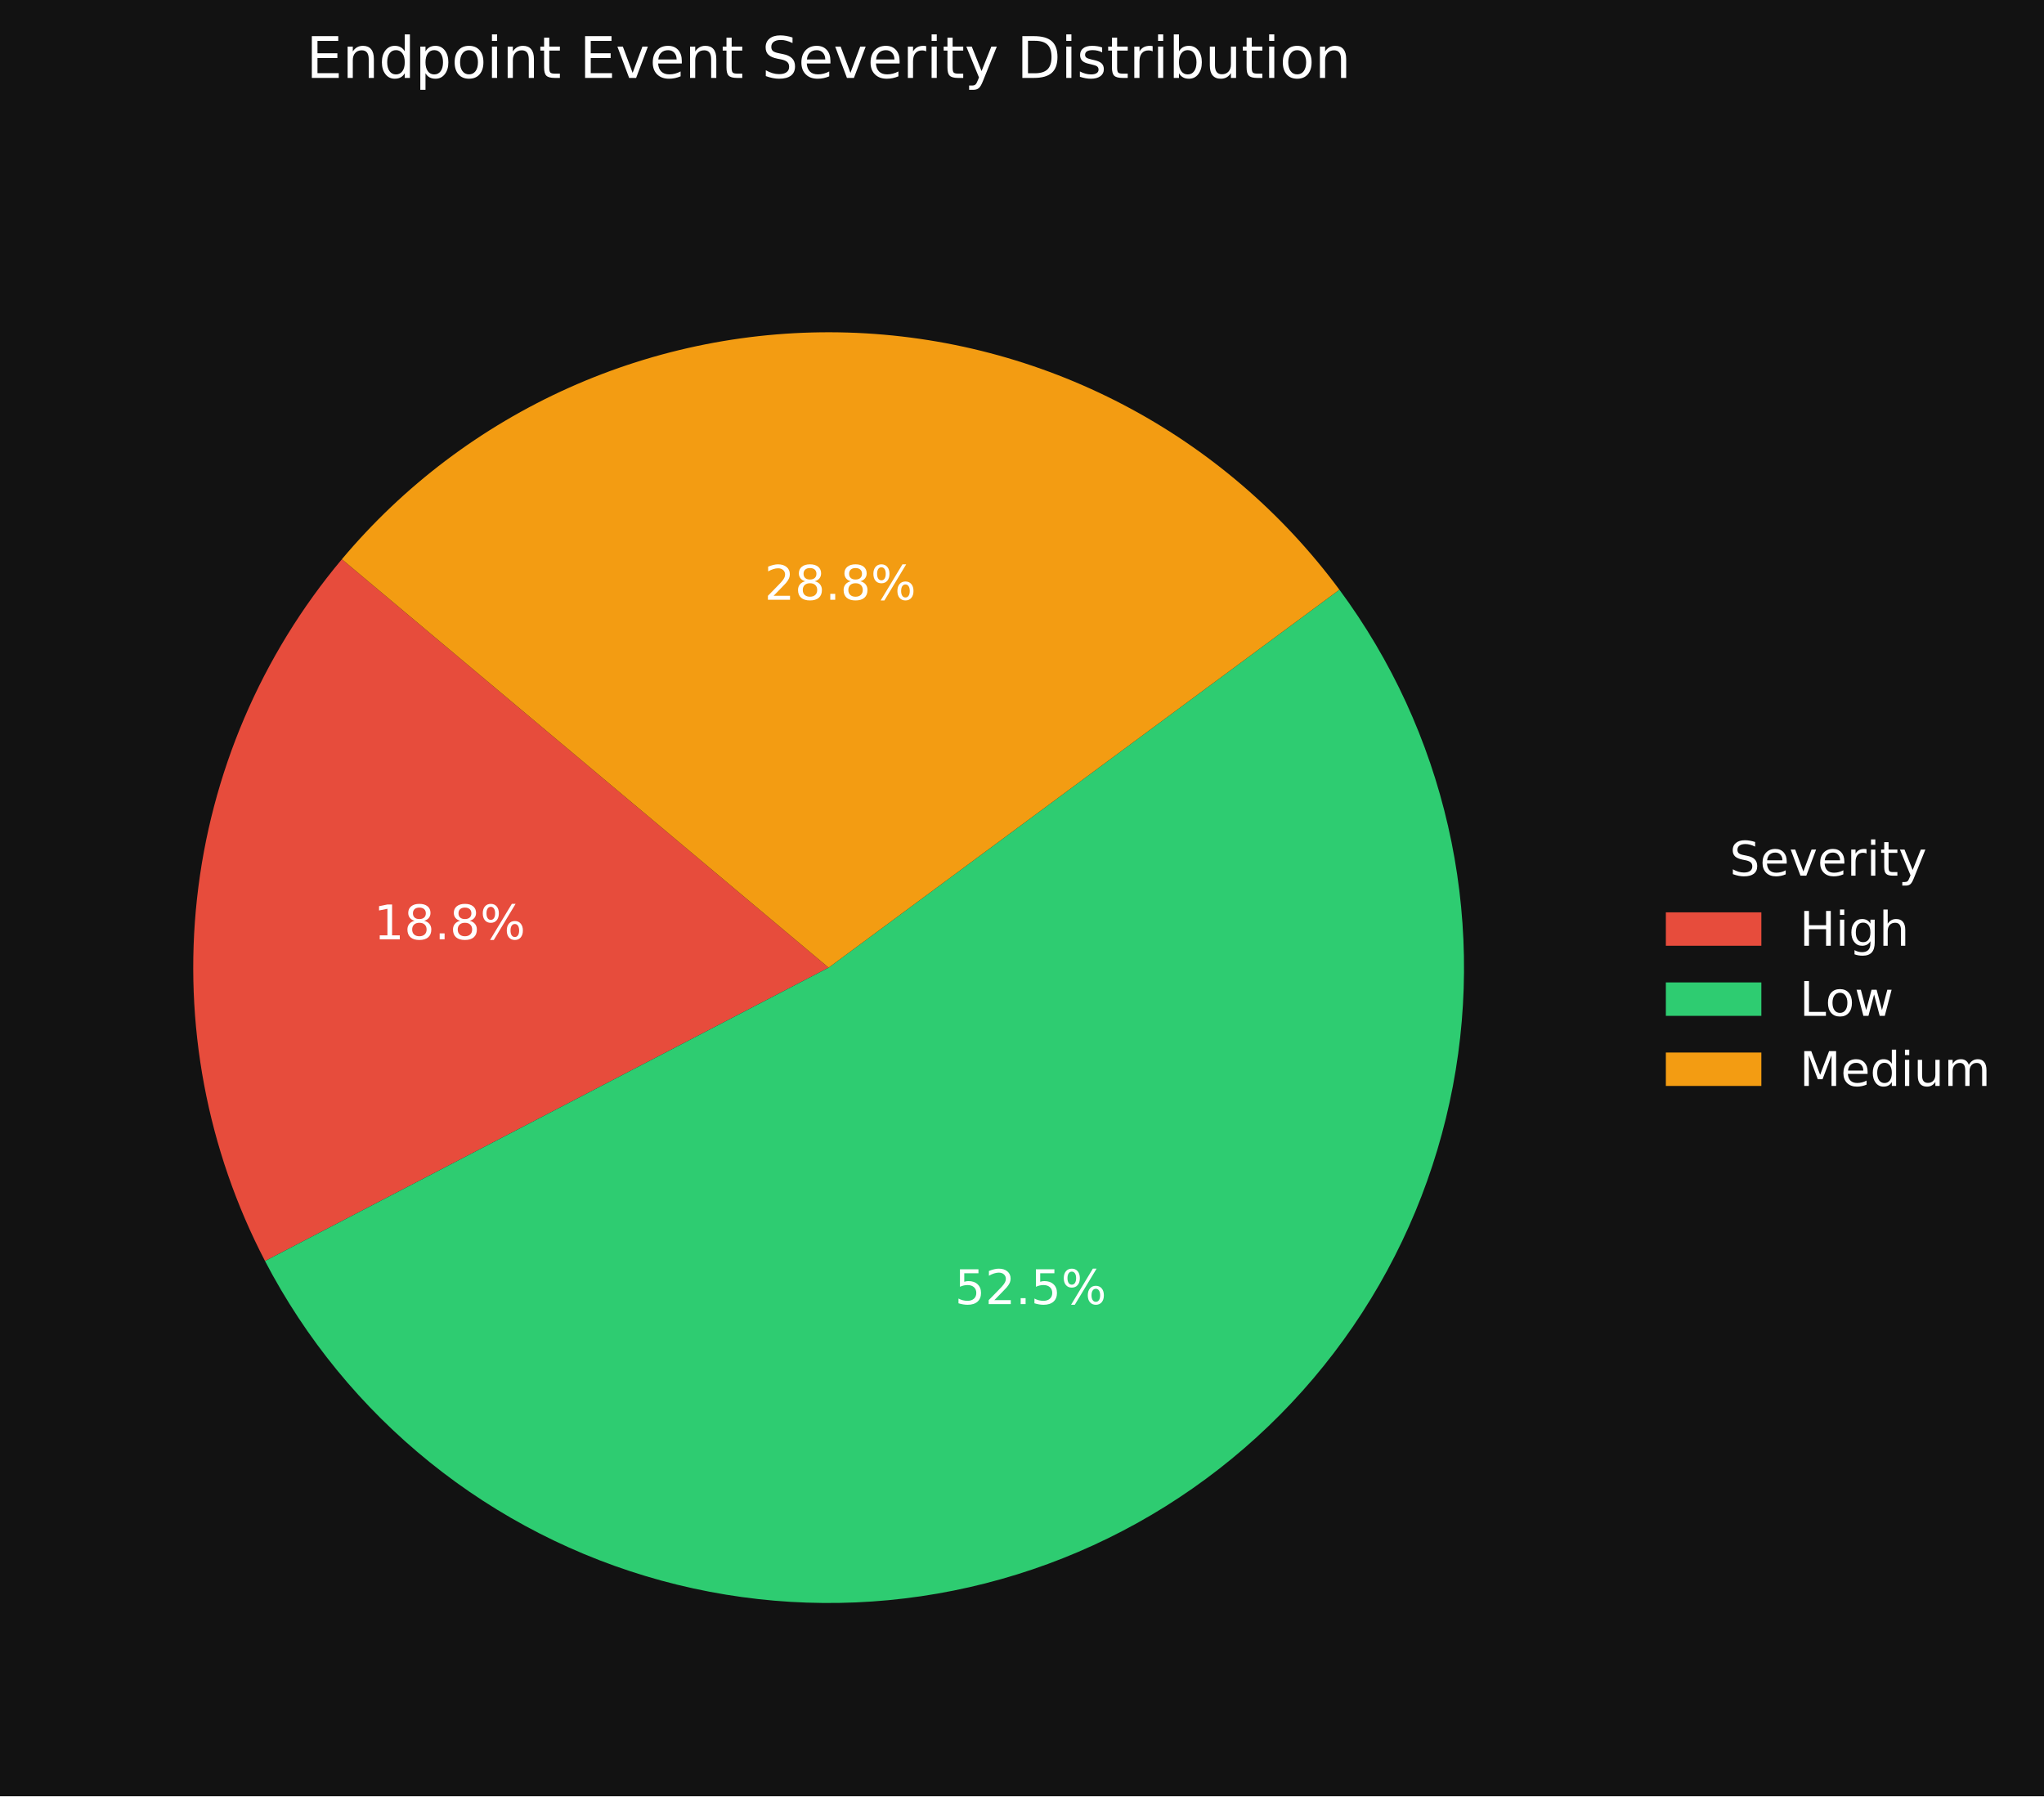
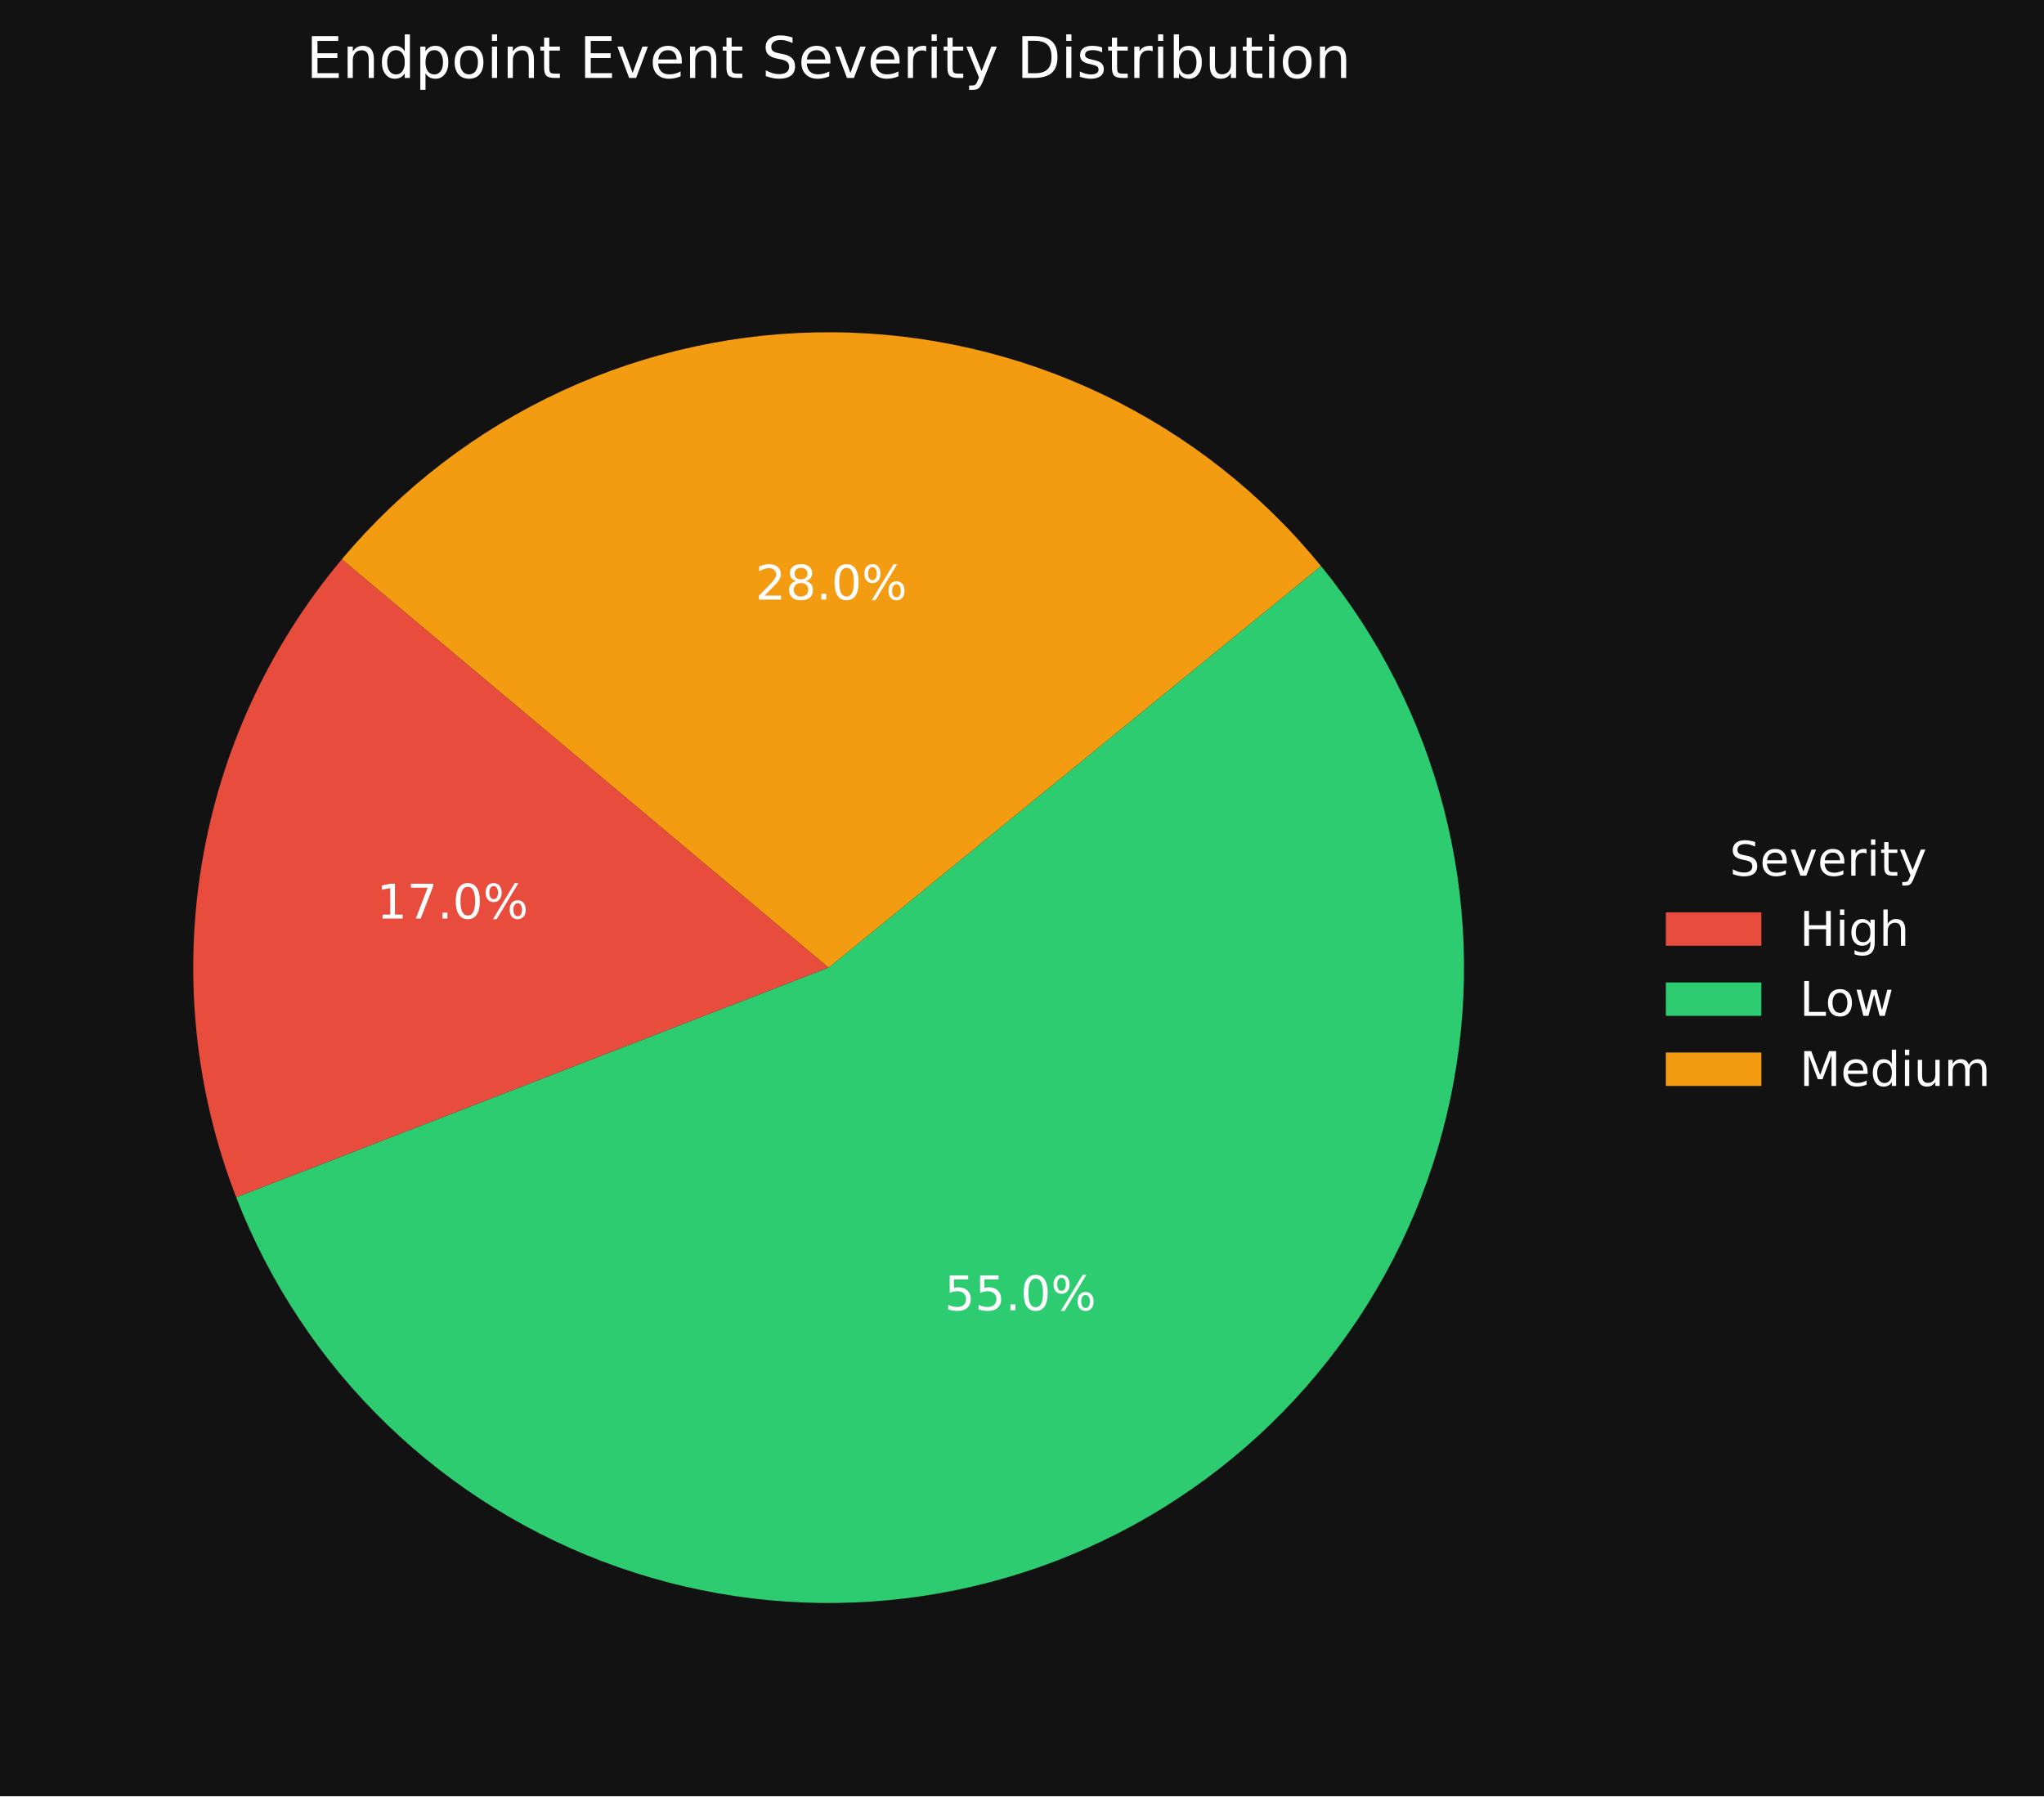
<svg xmlns="http://www.w3.org/2000/svg" xmlns:xlink="http://www.w3.org/1999/xlink" width="428.026pt" height="376.158pt" viewBox="0 0 428.026 376.158" version="1.1">
  <defs>
    <style type="text/css">*{stroke-linejoin: round; stroke-linecap: butt}</style>
  </defs>
  <g id="figure_1">
    <g id="patch_1">
      <path d="M 0 376.158  L 428.026 376.158  L 428.026 -0  L 0 -0  z " style="fill: #121212" />
    </g>
    <g id="axes_1">
      <g id="patch_2">
-         <path d="M 71.593 117.111  C 54.68 137.268 44.119 161.996 41.255 188.153  C 38.39 214.309 43.348 240.737 55.498 264.077  L 173.52 202.638  z " style="fill: #e74c3c" />
+         <path d="M 71.593 117.111  C 56.278 135.364 46.142 157.4 42.251 180.907  C 38.359 204.414 40.852 228.54 49.469 250.754  L 173.52 202.638  z " style="fill: #e74c3c" />
      </g>
      <g id="patch_3">
-         <path d="M 55.498 264.077  C 63.972 280.355 75.723 294.706 90.011 306.224  C 104.299 317.743 120.816 326.182 138.522 331.009  C 156.228 335.836 174.743 336.948 192.9 334.275  C 211.056 331.602 228.465 325.201 244.029 315.476  C 259.593 305.751 272.977 292.91 283.339 277.762  C 293.701 262.615 300.818 245.487 304.241 227.456  C 307.664 209.426 307.32 190.881 303.231 172.99  C 299.141 155.099 291.394 138.246 280.478 123.493  L 173.52 202.638  z " style="fill: #2ecc71" />
+         <path d="M 49.469 250.754  C 56.424 268.686 67.185 284.898 81.008 298.27  C 94.831 311.642 111.391 321.86 129.543 328.216  C 147.695 334.573 167.011 336.919 186.157 335.093  C 205.303 333.266 223.827 327.31 240.45 317.635  C 257.072 307.961 271.401 294.796 282.446 279.051  C 293.492 263.306 300.993 245.352 304.432 226.429  C 307.871 207.506 307.166 188.06 302.367 169.436  C 297.568 150.812 288.787 133.447 276.631 118.543  L 173.52 202.638  z " style="fill: #2ecc71" />
      </g>
      <g id="patch_4">
-         <path d="M 280.478 123.493  C 268.514 107.324 253.037 94.077 235.216 84.75  C 217.395 75.424 197.688 70.258 177.583 69.644  C 157.478 69.03 137.494 72.983 119.136 81.204  C 100.779 89.425 84.522 101.703 71.593 117.111  L 173.52 202.638  z " style="fill: #f39c12" />
+         <path d="M 276.631 118.543  C 264.253 103.365 248.674 91.106 231.012 82.644  C 213.349 74.181 194.034 69.722 174.449 69.585  C 154.864 69.449 135.489 73.638 117.71 81.853  C 99.93 90.068 84.182 102.108 71.593 117.111  L 173.52 202.638  z " style="fill: #f39c12" />
      </g>
      <g id="matplotlib.axis_1" />
      <g id="matplotlib.axis_2" />
      <g id="text_1">
-         <g style="fill: #ffffff" transform="translate(78.27731 196.7063) scale(0.1 -0.1)">
+         <g style="fill: #ffffff" transform="translate(78.8748 192.3586) scale(0.1 -0.1)">
          <defs>
            <path id="DejaVuSans-31" d="M 794 531  L 1825 531  L 1825 4091  L 703 3866  L 703 4441  L 1819 4666  L 2450 4666  L 2450 531  L 3481 531  L 3481 0  L 794 0  L 794 531  z " transform="scale(0.015625)" />
-             <path id="DejaVuSans-38" d="M 2034 2216  Q 1584 2216 1326 1975  Q 1069 1734 1069 1313  Q 1069 891 1326 650  Q 1584 409 2034 409  Q 2484 409 2743 651  Q 3003 894 3003 1313  Q 3003 1734 2745 1975  Q 2488 2216 2034 2216  z M 1403 2484  Q 997 2584 770 2862  Q 544 3141 544 3541  Q 544 4100 942 4425  Q 1341 4750 2034 4750  Q 2731 4750 3128 4425  Q 3525 4100 3525 3541  Q 3525 3141 3298 2862  Q 3072 2584 2669 2484  Q 3125 2378 3379 2068  Q 3634 1759 3634 1313  Q 3634 634 3220 271  Q 2806 -91 2034 -91  Q 1263 -91 848 271  Q 434 634 434 1313  Q 434 1759 690 2068  Q 947 2378 1403 2484  z M 1172 3481  Q 1172 3119 1398 2916  Q 1625 2713 2034 2713  Q 2441 2713 2670 2916  Q 2900 3119 2900 3481  Q 2900 3844 2670 4047  Q 2441 4250 2034 4250  Q 1625 4250 1398 4047  Q 1172 3844 1172 3481  z " transform="scale(0.015625)" />
+             <path id="DejaVuSans-37" d="M 525 4666  L 3525 4666  L 3525 4397  L 1831 0  L 1172 0  L 2766 4134  L 525 4134  L 525 4666  z " transform="scale(0.015625)" />
            <path id="DejaVuSans-2e" d="M 684 794  L 1344 794  L 1344 0  L 684 0  L 684 794  z " transform="scale(0.015625)" />
+             <path id="DejaVuSans-30" d="M 2034 4250  Q 1547 4250 1301 3770  Q 1056 3291 1056 2328  Q 1056 1369 1301 889  Q 1547 409 2034 409  Q 2525 409 2770 889  Q 3016 1369 3016 2328  Q 3016 3291 2770 3770  Q 2525 4250 2034 4250  z M 2034 4750  Q 2819 4750 3233 4129  Q 3647 3509 3647 2328  Q 3647 1150 3233 529  Q 2819 -91 2034 -91  Q 1250 -91 836 529  Q 422 1150 422 2328  Q 422 3509 836 4129  Q 1250 4750 2034 4750  z " transform="scale(0.015625)" />
            <path id="DejaVuSans-25" d="M 4653 2053  Q 4381 2053 4226 1822  Q 4072 1591 4072 1178  Q 4072 772 4226 539  Q 4381 306 4653 306  Q 4919 306 5073 539  Q 5228 772 5228 1178  Q 5228 1588 5073 1820  Q 4919 2053 4653 2053  z M 4653 2450  Q 5147 2450 5437 2106  Q 5728 1763 5728 1178  Q 5728 594 5436 251  Q 5144 -91 4653 -91  Q 4153 -91 3862 251  Q 3572 594 3572 1178  Q 3572 1766 3864 2108  Q 4156 2450 4653 2450  z M 1428 4353  Q 1159 4353 1004 4120  Q 850 3888 850 3481  Q 850 3069 1003 2837  Q 1156 2606 1428 2606  Q 1700 2606 1854 2837  Q 2009 3069 2009 3481  Q 2009 3884 1853 4118  Q 1697 4353 1428 4353  z M 4250 4750  L 4750 4750  L 1831 -91  L 1331 -91  L 4250 4750  z M 1428 4750  Q 1922 4750 2215 4408  Q 2509 4066 2509 3481  Q 2509 2891 2217 2550  Q 1925 2209 1428 2209  Q 931 2209 642 2551  Q 353 2894 353 3481  Q 353 4063 643 4406  Q 934 4750 1428 4750  z " transform="scale(0.015625)" />
          </defs>
          <use xlink:href="#DejaVuSans-31" />
-           <use xlink:href="#DejaVuSans-38" transform="translate(63.62305 0)" />
+           <use xlink:href="#DejaVuSans-37" transform="translate(63.62305 0)" />
          <use xlink:href="#DejaVuSans-2e" transform="translate(127.2461 0)" />
-           <use xlink:href="#DejaVuSans-38" transform="translate(159.0332 0)" />
+           <use xlink:href="#DejaVuSans-30" transform="translate(159.0332 0)" />
          <use xlink:href="#DejaVuSans-25" transform="translate(222.6562 0)" />
        </g>
      </g>
      <g id="text_2">
-         <g style="fill: #ffffff" transform="translate(199.9418 273.1002) scale(0.1 -0.1)">
+         <g style="fill: #ffffff" transform="translate(197.7943 274.3957) scale(0.1 -0.1)">
          <defs>
            <path id="DejaVuSans-35" d="M 691 4666  L 3169 4666  L 3169 4134  L 1269 4134  L 1269 2991  Q 1406 3038 1543 3061  Q 1681 3084 1819 3084  Q 2600 3084 3056 2656  Q 3513 2228 3513 1497  Q 3513 744 3044 326  Q 2575 -91 1722 -91  Q 1428 -91 1123 -41  Q 819 9 494 109  L 494 744  Q 775 591 1075 516  Q 1375 441 1709 441  Q 2250 441 2565 725  Q 2881 1009 2881 1497  Q 2881 1984 2565 2268  Q 2250 2553 1709 2553  Q 1456 2553 1204 2497  Q 953 2441 691 2322  L 691 4666  z " transform="scale(0.015625)" />
-             <path id="DejaVuSans-32" d="M 1228 531  L 3431 531  L 3431 0  L 469 0  L 469 531  Q 828 903 1448 1529  Q 2069 2156 2228 2338  Q 2531 2678 2651 2914  Q 2772 3150 2772 3378  Q 2772 3750 2511 3984  Q 2250 4219 1831 4219  Q 1534 4219 1204 4116  Q 875 4013 500 3803  L 500 4441  Q 881 4594 1212 4672  Q 1544 4750 1819 4750  Q 2544 4750 2975 4387  Q 3406 4025 3406 3419  Q 3406 3131 3298 2873  Q 3191 2616 2906 2266  Q 2828 2175 2409 1742  Q 1991 1309 1228 531  z " transform="scale(0.015625)" />
          </defs>
          <use xlink:href="#DejaVuSans-35" />
-           <use xlink:href="#DejaVuSans-32" transform="translate(63.62305 0)" />
+           <use xlink:href="#DejaVuSans-35" transform="translate(63.62305 0)" />
          <use xlink:href="#DejaVuSans-2e" transform="translate(127.2461 0)" />
-           <use xlink:href="#DejaVuSans-35" transform="translate(159.0332 0)" />
+           <use xlink:href="#DejaVuSans-30" transform="translate(159.0332 0)" />
          <use xlink:href="#DejaVuSans-25" transform="translate(222.6562 0)" />
        </g>
      </g>
      <g id="text_3">
-         <g style="fill: #ffffff" transform="translate(160.0744 125.6011) scale(0.1 -0.1)">
+         <g style="fill: #ffffff" transform="translate(158.1938 125.5658) scale(0.1 -0.1)">
+           <defs>
+             <path id="DejaVuSans-32" d="M 1228 531  L 3431 531  L 3431 0  L 469 0  L 469 531  Q 828 903 1448 1529  Q 2069 2156 2228 2338  Q 2531 2678 2651 2914  Q 2772 3150 2772 3378  Q 2772 3750 2511 3984  Q 2250 4219 1831 4219  Q 1534 4219 1204 4116  Q 875 4013 500 3803  L 500 4441  Q 881 4594 1212 4672  Q 1544 4750 1819 4750  Q 2544 4750 2975 4387  Q 3406 4025 3406 3419  Q 3406 3131 3298 2873  Q 3191 2616 2906 2266  Q 2828 2175 2409 1742  Q 1991 1309 1228 531  z " transform="scale(0.015625)" />
+             <path id="DejaVuSans-38" d="M 2034 2216  Q 1584 2216 1326 1975  Q 1069 1734 1069 1313  Q 1069 891 1326 650  Q 1584 409 2034 409  Q 2484 409 2743 651  Q 3003 894 3003 1313  Q 3003 1734 2745 1975  Q 2488 2216 2034 2216  z M 1403 2484  Q 997 2584 770 2862  Q 544 3141 544 3541  Q 544 4100 942 4425  Q 1341 4750 2034 4750  Q 2731 4750 3128 4425  Q 3525 4100 3525 3541  Q 3525 3141 3298 2862  Q 3072 2584 2669 2484  Q 3125 2378 3379 2068  Q 3634 1759 3634 1313  Q 3634 634 3220 271  Q 2806 -91 2034 -91  Q 1263 -91 848 271  Q 434 634 434 1313  Q 434 1759 690 2068  Q 947 2378 1403 2484  z M 1172 3481  Q 1172 3119 1398 2916  Q 1625 2713 2034 2713  Q 2441 2713 2670 2916  Q 2900 3119 2900 3481  Q 2900 3844 2670 4047  Q 2441 4250 2034 4250  Q 1625 4250 1398 4047  Q 1172 3844 1172 3481  z " transform="scale(0.015625)" />
+           </defs>
          <use xlink:href="#DejaVuSans-32" />
          <use xlink:href="#DejaVuSans-38" transform="translate(63.62305 0)" />
          <use xlink:href="#DejaVuSans-2e" transform="translate(127.2461 0)" />
-           <use xlink:href="#DejaVuSans-38" transform="translate(159.0332 0)" />
+           <use xlink:href="#DejaVuSans-30" transform="translate(159.0332 0)" />
          <use xlink:href="#DejaVuSans-25" transform="translate(222.6562 0)" />
        </g>
      </g>
      <g id="text_4">
        <g style="fill: #ffffff" transform="translate(64.12219 16.31812) scale(0.12 -0.12)">
          <defs>
            <path id="DejaVuSans-45" d="M 628 4666  L 3578 4666  L 3578 4134  L 1259 4134  L 1259 2753  L 3481 2753  L 3481 2222  L 1259 2222  L 1259 531  L 3634 531  L 3634 0  L 628 0  L 628 4666  z " transform="scale(0.015625)" />
            <path id="DejaVuSans-6e" d="M 3513 2113  L 3513 0  L 2938 0  L 2938 2094  Q 2938 2591 2744 2837  Q 2550 3084 2163 3084  Q 1697 3084 1428 2787  Q 1159 2491 1159 1978  L 1159 0  L 581 0  L 581 3500  L 1159 3500  L 1159 2956  Q 1366 3272 1645 3428  Q 1925 3584 2291 3584  Q 2894 3584 3203 3211  Q 3513 2838 3513 2113  z " transform="scale(0.015625)" />
            <path id="DejaVuSans-64" d="M 2906 2969  L 2906 4863  L 3481 4863  L 3481 0  L 2906 0  L 2906 525  Q 2725 213 2448 61  Q 2172 -91 1784 -91  Q 1150 -91 751 415  Q 353 922 353 1747  Q 353 2572 751 3078  Q 1150 3584 1784 3584  Q 2172 3584 2448 3432  Q 2725 3281 2906 2969  z M 947 1747  Q 947 1113 1208 752  Q 1469 391 1925 391  Q 2381 391 2643 752  Q 2906 1113 2906 1747  Q 2906 2381 2643 2742  Q 2381 3103 1925 3103  Q 1469 3103 1208 2742  Q 947 2381 947 1747  z " transform="scale(0.015625)" />
            <path id="DejaVuSans-70" d="M 1159 525  L 1159 -1331  L 581 -1331  L 581 3500  L 1159 3500  L 1159 2969  Q 1341 3281 1617 3432  Q 1894 3584 2278 3584  Q 2916 3584 3314 3078  Q 3713 2572 3713 1747  Q 3713 922 3314 415  Q 2916 -91 2278 -91  Q 1894 -91 1617 61  Q 1341 213 1159 525  z M 3116 1747  Q 3116 2381 2855 2742  Q 2594 3103 2138 3103  Q 1681 3103 1420 2742  Q 1159 2381 1159 1747  Q 1159 1113 1420 752  Q 1681 391 2138 391  Q 2594 391 2855 752  Q 3116 1113 3116 1747  z " transform="scale(0.015625)" />
            <path id="DejaVuSans-6f" d="M 1959 3097  Q 1497 3097 1228 2736  Q 959 2375 959 1747  Q 959 1119 1226 758  Q 1494 397 1959 397  Q 2419 397 2687 759  Q 2956 1122 2956 1747  Q 2956 2369 2687 2733  Q 2419 3097 1959 3097  z M 1959 3584  Q 2709 3584 3137 3096  Q 3566 2609 3566 1747  Q 3566 888 3137 398  Q 2709 -91 1959 -91  Q 1206 -91 779 398  Q 353 888 353 1747  Q 353 2609 779 3096  Q 1206 3584 1959 3584  z " transform="scale(0.015625)" />
            <path id="DejaVuSans-69" d="M 603 3500  L 1178 3500  L 1178 0  L 603 0  L 603 3500  z M 603 4863  L 1178 4863  L 1178 4134  L 603 4134  L 603 4863  z " transform="scale(0.015625)" />
            <path id="DejaVuSans-74" d="M 1172 4494  L 1172 3500  L 2356 3500  L 2356 3053  L 1172 3053  L 1172 1153  Q 1172 725 1289 603  Q 1406 481 1766 481  L 2356 481  L 2356 0  L 1766 0  Q 1100 0 847 248  Q 594 497 594 1153  L 594 3053  L 172 3053  L 172 3500  L 594 3500  L 594 4494  L 1172 4494  z " transform="scale(0.015625)" />
            <path id="DejaVuSans-20" transform="scale(0.015625)" />
            <path id="DejaVuSans-76" d="M 191 3500  L 800 3500  L 1894 563  L 2988 3500  L 3597 3500  L 2284 0  L 1503 0  L 191 3500  z " transform="scale(0.015625)" />
            <path id="DejaVuSans-65" d="M 3597 1894  L 3597 1613  L 953 1613  Q 991 1019 1311 708  Q 1631 397 2203 397  Q 2534 397 2845 478  Q 3156 559 3463 722  L 3463 178  Q 3153 47 2828 -22  Q 2503 -91 2169 -91  Q 1331 -91 842 396  Q 353 884 353 1716  Q 353 2575 817 3079  Q 1281 3584 2069 3584  Q 2775 3584 3186 3129  Q 3597 2675 3597 1894  z M 3022 2063  Q 3016 2534 2758 2815  Q 2500 3097 2075 3097  Q 1594 3097 1305 2825  Q 1016 2553 972 2059  L 3022 2063  z " transform="scale(0.015625)" />
            <path id="DejaVuSans-53" d="M 3425 4513  L 3425 3897  Q 3066 4069 2747 4153  Q 2428 4238 2131 4238  Q 1616 4238 1336 4038  Q 1056 3838 1056 3469  Q 1056 3159 1242 3001  Q 1428 2844 1947 2747  L 2328 2669  Q 3034 2534 3370 2195  Q 3706 1856 3706 1288  Q 3706 609 3251 259  Q 2797 -91 1919 -91  Q 1588 -91 1214 -16  Q 841 59 441 206  L 441 856  Q 825 641 1194 531  Q 1563 422 1919 422  Q 2459 422 2753 634  Q 3047 847 3047 1241  Q 3047 1584 2836 1778  Q 2625 1972 2144 2069  L 1759 2144  Q 1053 2284 737 2584  Q 422 2884 422 3419  Q 422 4038 858 4394  Q 1294 4750 2059 4750  Q 2388 4750 2728 4690  Q 3069 4631 3425 4513  z " transform="scale(0.015625)" />
            <path id="DejaVuSans-72" d="M 2631 2963  Q 2534 3019 2420 3045  Q 2306 3072 2169 3072  Q 1681 3072 1420 2755  Q 1159 2438 1159 1844  L 1159 0  L 581 0  L 581 3500  L 1159 3500  L 1159 2956  Q 1341 3275 1631 3429  Q 1922 3584 2338 3584  Q 2397 3584 2469 3576  Q 2541 3569 2628 3553  L 2631 2963  z " transform="scale(0.015625)" />
            <path id="DejaVuSans-79" d="M 2059 -325  Q 1816 -950 1584 -1140  Q 1353 -1331 966 -1331  L 506 -1331  L 506 -850  L 844 -850  Q 1081 -850 1212 -737  Q 1344 -625 1503 -206  L 1606 56  L 191 3500  L 800 3500  L 1894 763  L 2988 3500  L 3597 3500  L 2059 -325  z " transform="scale(0.015625)" />
            <path id="DejaVuSans-44" d="M 1259 4147  L 1259 519  L 2022 519  Q 2988 519 3436 956  Q 3884 1394 3884 2338  Q 3884 3275 3436 3711  Q 2988 4147 2022 4147  L 1259 4147  z M 628 4666  L 1925 4666  Q 3281 4666 3915 4102  Q 4550 3538 4550 2338  Q 4550 1131 3912 565  Q 3275 0 1925 0  L 628 0  L 628 4666  z " transform="scale(0.015625)" />
            <path id="DejaVuSans-73" d="M 2834 3397  L 2834 2853  Q 2591 2978 2328 3040  Q 2066 3103 1784 3103  Q 1356 3103 1142 2972  Q 928 2841 928 2578  Q 928 2378 1081 2264  Q 1234 2150 1697 2047  L 1894 2003  Q 2506 1872 2764 1633  Q 3022 1394 3022 966  Q 3022 478 2636 193  Q 2250 -91 1575 -91  Q 1294 -91 989 -36  Q 684 19 347 128  L 347 722  Q 666 556 975 473  Q 1284 391 1588 391  Q 1994 391 2212 530  Q 2431 669 2431 922  Q 2431 1156 2273 1281  Q 2116 1406 1581 1522  L 1381 1569  Q 847 1681 609 1914  Q 372 2147 372 2553  Q 372 3047 722 3315  Q 1072 3584 1716 3584  Q 2034 3584 2315 3537  Q 2597 3491 2834 3397  z " transform="scale(0.015625)" />
            <path id="DejaVuSans-62" d="M 3116 1747  Q 3116 2381 2855 2742  Q 2594 3103 2138 3103  Q 1681 3103 1420 2742  Q 1159 2381 1159 1747  Q 1159 1113 1420 752  Q 1681 391 2138 391  Q 2594 391 2855 752  Q 3116 1113 3116 1747  z M 1159 2969  Q 1341 3281 1617 3432  Q 1894 3584 2278 3584  Q 2916 3584 3314 3078  Q 3713 2572 3713 1747  Q 3713 922 3314 415  Q 2916 -91 2278 -91  Q 1894 -91 1617 61  Q 1341 213 1159 525  L 1159 0  L 581 0  L 581 4863  L 1159 4863  L 1159 2969  z " transform="scale(0.015625)" />
            <path id="DejaVuSans-75" d="M 544 1381  L 544 3500  L 1119 3500  L 1119 1403  Q 1119 906 1312 657  Q 1506 409 1894 409  Q 2359 409 2629 706  Q 2900 1003 2900 1516  L 2900 3500  L 3475 3500  L 3475 0  L 2900 0  L 2900 538  Q 2691 219 2414 64  Q 2138 -91 1772 -91  Q 1169 -91 856 284  Q 544 659 544 1381  z M 1991 3584  L 1991 3584  z " transform="scale(0.015625)" />
          </defs>
          <use xlink:href="#DejaVuSans-45" />
          <use xlink:href="#DejaVuSans-6e" transform="translate(63.18359 0)" />
          <use xlink:href="#DejaVuSans-64" transform="translate(126.5625 0)" />
          <use xlink:href="#DejaVuSans-70" transform="translate(190.0391 0)" />
          <use xlink:href="#DejaVuSans-6f" transform="translate(253.5156 0)" />
          <use xlink:href="#DejaVuSans-69" transform="translate(314.6973 0)" />
          <use xlink:href="#DejaVuSans-6e" transform="translate(342.4805 0)" />
          <use xlink:href="#DejaVuSans-74" transform="translate(405.8594 0)" />
          <use xlink:href="#DejaVuSans-20" transform="translate(445.0684 0)" />
          <use xlink:href="#DejaVuSans-45" transform="translate(476.8555 0)" />
          <use xlink:href="#DejaVuSans-76" transform="translate(540.0391 0)" />
          <use xlink:href="#DejaVuSans-65" transform="translate(599.2188 0)" />
          <use xlink:href="#DejaVuSans-6e" transform="translate(660.7422 0)" />
          <use xlink:href="#DejaVuSans-74" transform="translate(724.1211 0)" />
          <use xlink:href="#DejaVuSans-20" transform="translate(763.3301 0)" />
          <use xlink:href="#DejaVuSans-53" transform="translate(795.1172 0)" />
          <use xlink:href="#DejaVuSans-65" transform="translate(858.5938 0)" />
          <use xlink:href="#DejaVuSans-76" transform="translate(920.1172 0)" />
          <use xlink:href="#DejaVuSans-65" transform="translate(979.2969 0)" />
          <use xlink:href="#DejaVuSans-72" transform="translate(1040.82 0)" />
          <use xlink:href="#DejaVuSans-69" transform="translate(1081.934 0)" />
          <use xlink:href="#DejaVuSans-74" transform="translate(1109.717 0)" />
          <use xlink:href="#DejaVuSans-79" transform="translate(1148.926 0)" />
          <use xlink:href="#DejaVuSans-20" transform="translate(1208.105 0)" />
          <use xlink:href="#DejaVuSans-44" transform="translate(1239.893 0)" />
          <use xlink:href="#DejaVuSans-69" transform="translate(1316.895 0)" />
          <use xlink:href="#DejaVuSans-73" transform="translate(1344.678 0)" />
          <use xlink:href="#DejaVuSans-74" transform="translate(1396.777 0)" />
          <use xlink:href="#DejaVuSans-72" transform="translate(1435.986 0)" />
          <use xlink:href="#DejaVuSans-69" transform="translate(1477.1 0)" />
          <use xlink:href="#DejaVuSans-62" transform="translate(1504.883 0)" />
          <use xlink:href="#DejaVuSans-75" transform="translate(1568.359 0)" />
          <use xlink:href="#DejaVuSans-74" transform="translate(1631.738 0)" />
          <use xlink:href="#DejaVuSans-69" transform="translate(1670.947 0)" />
          <use xlink:href="#DejaVuSans-6f" transform="translate(1698.73 0)" />
          <use xlink:href="#DejaVuSans-6e" transform="translate(1759.912 0)" />
        </g>
      </g>
      <g id="legend_1">
        <g id="text_5">
          <g style="fill: #ffffff" transform="translate(362.1822 183.3803) scale(0.1 -0.1)">
            <use xlink:href="#DejaVuSans-53" />
            <use xlink:href="#DejaVuSans-65" transform="translate(63.47656 0)" />
            <use xlink:href="#DejaVuSans-76" transform="translate(125 0)" />
            <use xlink:href="#DejaVuSans-65" transform="translate(184.1797 0)" />
            <use xlink:href="#DejaVuSans-72" transform="translate(245.7031 0)" />
            <use xlink:href="#DejaVuSans-69" transform="translate(286.8164 0)" />
            <use xlink:href="#DejaVuSans-74" transform="translate(314.5996 0)" />
            <use xlink:href="#DejaVuSans-79" transform="translate(353.8086 0)" />
          </g>
        </g>
        <g id="patch_5">
          <path d="M 348.84 198.058  L 368.84 198.058  L 368.84 191.058  L 348.84 191.058  z " style="fill: #e74c3c" />
        </g>
        <g id="text_6">
          <g style="fill: #ffffff" transform="translate(376.84 198.0584) scale(0.1 -0.1)">
            <defs>
              <path id="DejaVuSans-48" d="M 628 4666  L 1259 4666  L 1259 2753  L 3553 2753  L 3553 4666  L 4184 4666  L 4184 0  L 3553 0  L 3553 2222  L 1259 2222  L 1259 0  L 628 0  L 628 4666  z " transform="scale(0.015625)" />
              <path id="DejaVuSans-67" d="M 2906 1791  Q 2906 2416 2648 2759  Q 2391 3103 1925 3103  Q 1463 3103 1205 2759  Q 947 2416 947 1791  Q 947 1169 1205 825  Q 1463 481 1925 481  Q 2391 481 2648 825  Q 2906 1169 2906 1791  z M 3481 434  Q 3481 -459 3084 -895  Q 2688 -1331 1869 -1331  Q 1566 -1331 1297 -1286  Q 1028 -1241 775 -1147  L 775 -588  Q 1028 -725 1275 -790  Q 1522 -856 1778 -856  Q 2344 -856 2625 -561  Q 2906 -266 2906 331  L 2906 616  Q 2728 306 2450 153  Q 2172 0 1784 0  Q 1141 0 747 490  Q 353 981 353 1791  Q 353 2603 747 3093  Q 1141 3584 1784 3584  Q 2172 3584 2450 3431  Q 2728 3278 2906 2969  L 2906 3500  L 3481 3500  L 3481 434  z " transform="scale(0.015625)" />
              <path id="DejaVuSans-68" d="M 3513 2113  L 3513 0  L 2938 0  L 2938 2094  Q 2938 2591 2744 2837  Q 2550 3084 2163 3084  Q 1697 3084 1428 2787  Q 1159 2491 1159 1978  L 1159 0  L 581 0  L 581 4863  L 1159 4863  L 1159 2956  Q 1366 3272 1645 3428  Q 1925 3584 2291 3584  Q 2894 3584 3203 3211  Q 3513 2838 3513 2113  z " transform="scale(0.015625)" />
            </defs>
            <use xlink:href="#DejaVuSans-48" />
            <use xlink:href="#DejaVuSans-69" transform="translate(75.19531 0)" />
            <use xlink:href="#DejaVuSans-67" transform="translate(102.9785 0)" />
            <use xlink:href="#DejaVuSans-68" transform="translate(166.4551 0)" />
          </g>
        </g>
        <g id="patch_6">
          <path d="M 348.84 212.737  L 368.84 212.737  L 368.84 205.737  L 348.84 205.737  z " style="fill: #2ecc71" />
        </g>
        <g id="text_7">
          <g style="fill: #ffffff" transform="translate(376.84 212.7366) scale(0.1 -0.1)">
            <defs>
              <path id="DejaVuSans-4c" d="M 628 4666  L 1259 4666  L 1259 531  L 3531 531  L 3531 0  L 628 0  L 628 4666  z " transform="scale(0.015625)" />
              <path id="DejaVuSans-77" d="M 269 3500  L 844 3500  L 1563 769  L 2278 3500  L 2956 3500  L 3675 769  L 4391 3500  L 4966 3500  L 4050 0  L 3372 0  L 2619 2869  L 1863 0  L 1184 0  L 269 3500  z " transform="scale(0.015625)" />
            </defs>
            <use xlink:href="#DejaVuSans-4c" />
            <use xlink:href="#DejaVuSans-6f" transform="translate(53.96289 0)" />
            <use xlink:href="#DejaVuSans-77" transform="translate(115.1445 0)" />
          </g>
        </g>
        <g id="patch_7">
          <path d="M 348.84 227.415  L 368.84 227.415  L 368.84 220.415  L 348.84 220.415  z " style="fill: #f39c12" />
        </g>
        <g id="text_8">
          <g style="fill: #ffffff" transform="translate(376.84 227.4147) scale(0.1 -0.1)">
            <defs>
              <path id="DejaVuSans-4d" d="M 628 4666  L 1569 4666  L 2759 1491  L 3956 4666  L 4897 4666  L 4897 0  L 4281 0  L 4281 4097  L 3078 897  L 2444 897  L 1241 4097  L 1241 0  L 628 0  L 628 4666  z " transform="scale(0.015625)" />
              <path id="DejaVuSans-6d" d="M 3328 2828  Q 3544 3216 3844 3400  Q 4144 3584 4550 3584  Q 5097 3584 5394 3201  Q 5691 2819 5691 2113  L 5691 0  L 5113 0  L 5113 2094  Q 5113 2597 4934 2840  Q 4756 3084 4391 3084  Q 3944 3084 3684 2787  Q 3425 2491 3425 1978  L 3425 0  L 2847 0  L 2847 2094  Q 2847 2600 2669 2842  Q 2491 3084 2119 3084  Q 1678 3084 1418 2786  Q 1159 2488 1159 1978  L 1159 0  L 581 0  L 581 3500  L 1159 3500  L 1159 2956  Q 1356 3278 1631 3431  Q 1906 3584 2284 3584  Q 2666 3584 2933 3390  Q 3200 3197 3328 2828  z " transform="scale(0.015625)" />
            </defs>
            <use xlink:href="#DejaVuSans-4d" />
            <use xlink:href="#DejaVuSans-65" transform="translate(86.2793 0)" />
            <use xlink:href="#DejaVuSans-64" transform="translate(147.8027 0)" />
            <use xlink:href="#DejaVuSans-69" transform="translate(211.2793 0)" />
            <use xlink:href="#DejaVuSans-75" transform="translate(239.0625 0)" />
            <use xlink:href="#DejaVuSans-6d" transform="translate(302.4414 0)" />
          </g>
        </g>
      </g>
    </g>
  </g>
</svg>
